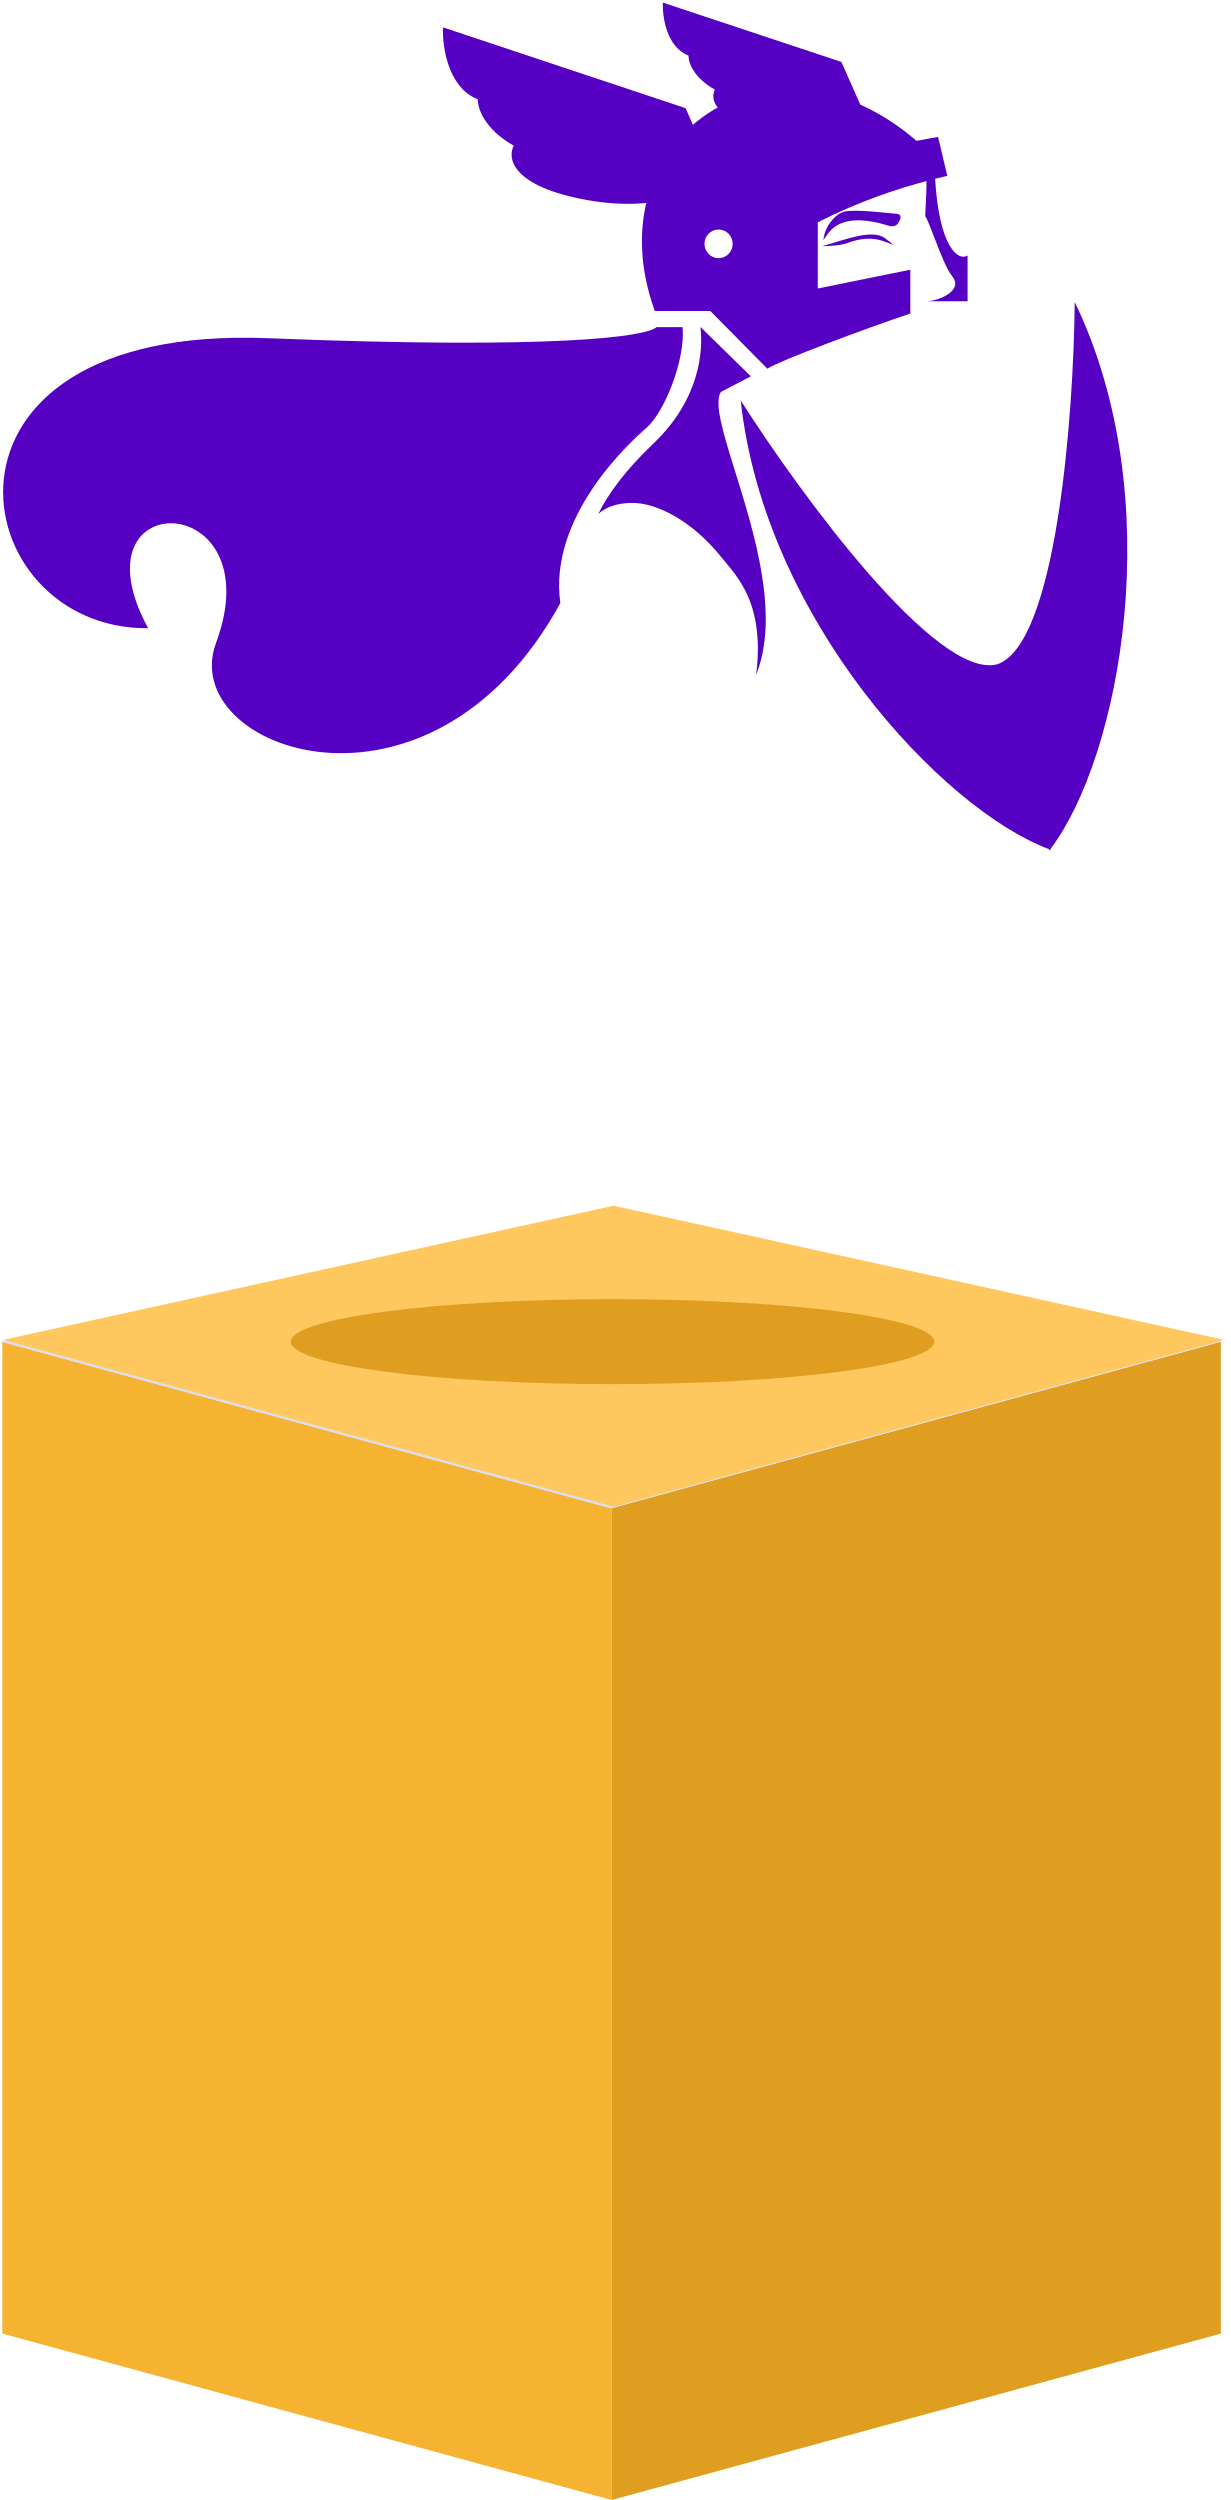
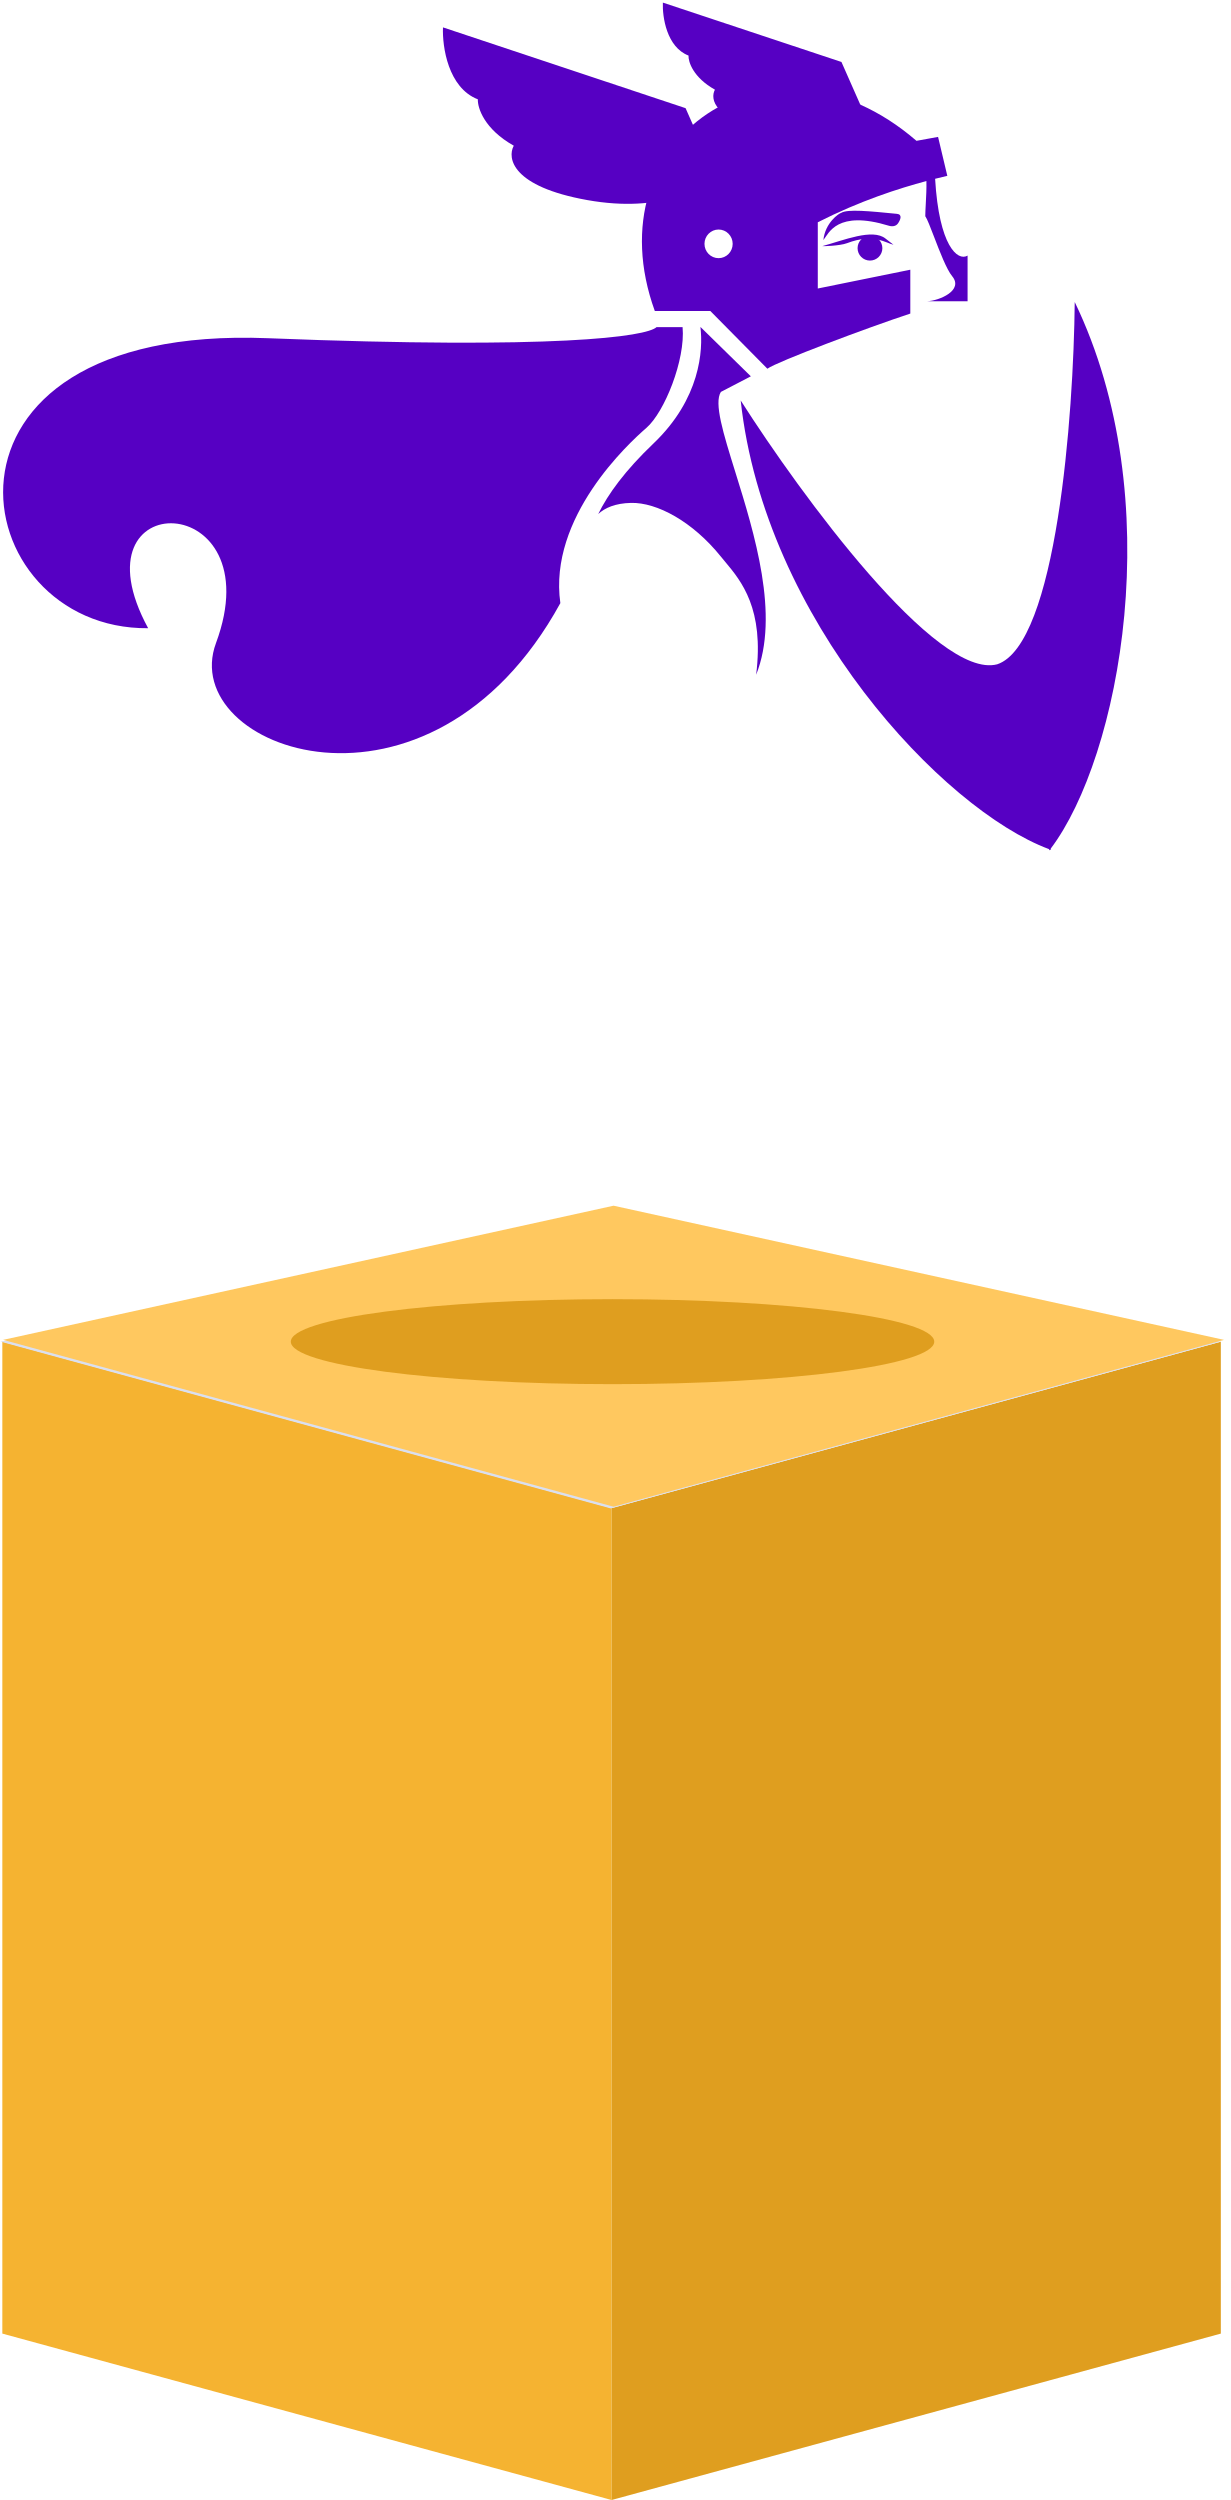
<svg xmlns="http://www.w3.org/2000/svg" width="187" height="380" viewBox="0 0 187 380" fill="none">
  <path fill-rule="evenodd" clip-rule="evenodd" d="M159.71 128.989L159.766 129.182C159.713 129.163 159.66 129.144 159.607 129.125C159.572 129.17 159.537 129.215 159.503 129.26L159.447 129.066C143.313 123.058 116.185 94.151 112.586 60.875C121.772 75.285 142.365 103.372 151.57 100.975C160.601 97.977 163.194 63.071 163.359 45.909C177.854 75.973 170.172 115.141 159.71 128.989Z" fill="#5600C3" />
  <path d="M128.748 36.962C132.83 35.397 134.775 37.008 135.809 37.201L134.603 36.266C132.629 34.673 128.191 36.543 125.01 37.406C124.85 37.45 127.641 37.386 128.748 36.962Z" fill="#5600C3" />
  <path d="M135.112 34.313C127.206 31.897 125.977 35.468 125.154 36.489C125.418 33.855 127.517 32.429 127.848 32.362C128.816 31.754 132.148 32.092 136.334 32.504C137.18 32.587 136.897 33.365 136.501 33.947C136.193 34.399 135.634 34.472 135.112 34.313Z" fill="#5600C3" />
  <path d="M127.9 9.419L131.123 16.722C129.879 18.343 125.289 21.209 116.883 19.71C108.477 18.211 107.905 15.033 108.669 13.631C105.36 11.772 104.612 9.399 104.652 8.445C101.319 7.158 100.665 2.543 100.755 0.397L127.9 9.419Z" fill="#5600C3" />
  <path d="M104.207 16.441L108.59 26.363C106.902 28.563 100.671 32.452 89.254 30.409C77.837 28.365 77.056 24.048 78.093 22.145C73.597 19.617 72.579 16.393 72.633 15.097C68.104 13.347 67.213 7.078 67.333 4.162L104.207 16.441Z" fill="#5600C3" />
  <path fill-rule="evenodd" clip-rule="evenodd" d="M139.304 21.405C117.072 2.222 90.022 21.013 99.531 47.271H107.969L116.641 56.046C118.019 55.008 131.894 49.794 138.367 47.662V40.996L124.304 43.853V33.785C130.757 30.508 136.667 28.625 140.813 27.519C140.846 28.586 140.778 29.864 140.718 30.979C140.679 31.715 140.643 32.38 140.643 32.866C140.928 33.264 141.411 34.523 141.979 36.001L141.979 36.001C142.835 38.231 143.883 40.959 144.728 41.981C146.51 44.136 142.779 45.706 140.936 45.79H140.643C140.734 45.795 140.832 45.795 140.936 45.79H147.072V38.852C145.562 39.747 142.738 37.398 142.137 27.176C142.822 27.004 143.443 26.856 143.992 26.727L142.586 20.809L139.304 21.405ZM109.223 39.241C110.407 39.241 111.366 38.267 111.366 37.064C111.366 35.862 110.407 34.888 109.223 34.888C108.04 34.888 107.081 35.862 107.081 37.064C107.081 38.267 108.04 39.241 109.223 39.241Z" fill="#5600C3" />
  <path fill-rule="evenodd" clip-rule="evenodd" d="M85.172 91.677C83.33 78.616 95.576 67.36 98.256 65.036C100.996 62.66 104.204 54.688 103.753 49.72H99.798C98.28 51.171 84.449 53.149 40.733 51.408C-13.911 49.231 -5.607 95.76 22.518 95.488C10.598 73.528 41.555 74.207 32.831 97.745C26.834 113.927 65.302 127.929 85.172 91.677ZM90.928 78.133C91.935 77.202 93.497 76.496 95.914 76.441C99.842 76.35 105.262 79.249 109.575 84.604C109.779 84.857 109.997 85.118 110.223 85.389C112.676 88.324 116.188 92.528 114.932 102.562C118.55 93.542 114.657 81.036 111.756 71.716C109.931 65.853 108.499 61.252 109.575 59.571L114.128 57.202L106.494 49.72L106.466 49.72C106.894 53.237 106.439 60.625 99.33 67.406C95.024 71.513 92.415 75.097 90.928 78.133Z" fill="#5600C3" />
  <path d="M0.354 354.707L92.961 380.001V229.227L0.354 203.933V354.707Z" fill="#F5B331" />
  <path d="M185.566 354.707L92.959 380.001V229.227L185.566 203.933V354.707Z" fill="#DF9E1F" />
  <path d="M92.831 183.551L185.567 203.933L92.831 229.28L0.096 203.933L92.831 183.551Z" fill="#DADFEF" />
  <path d="M93.26 183.266L186.046 203.659L93.26 229.02L0.475 203.659L93.26 183.266Z" fill="#FFC85F" />
  <ellipse cx="93.104" cy="203.933" rx="48.901" ry="6.46" fill="#DF9E1F" />
+   <circle cx="132.235" cy="37.723" r="1.884" fill="#5600C3" />
</svg>
